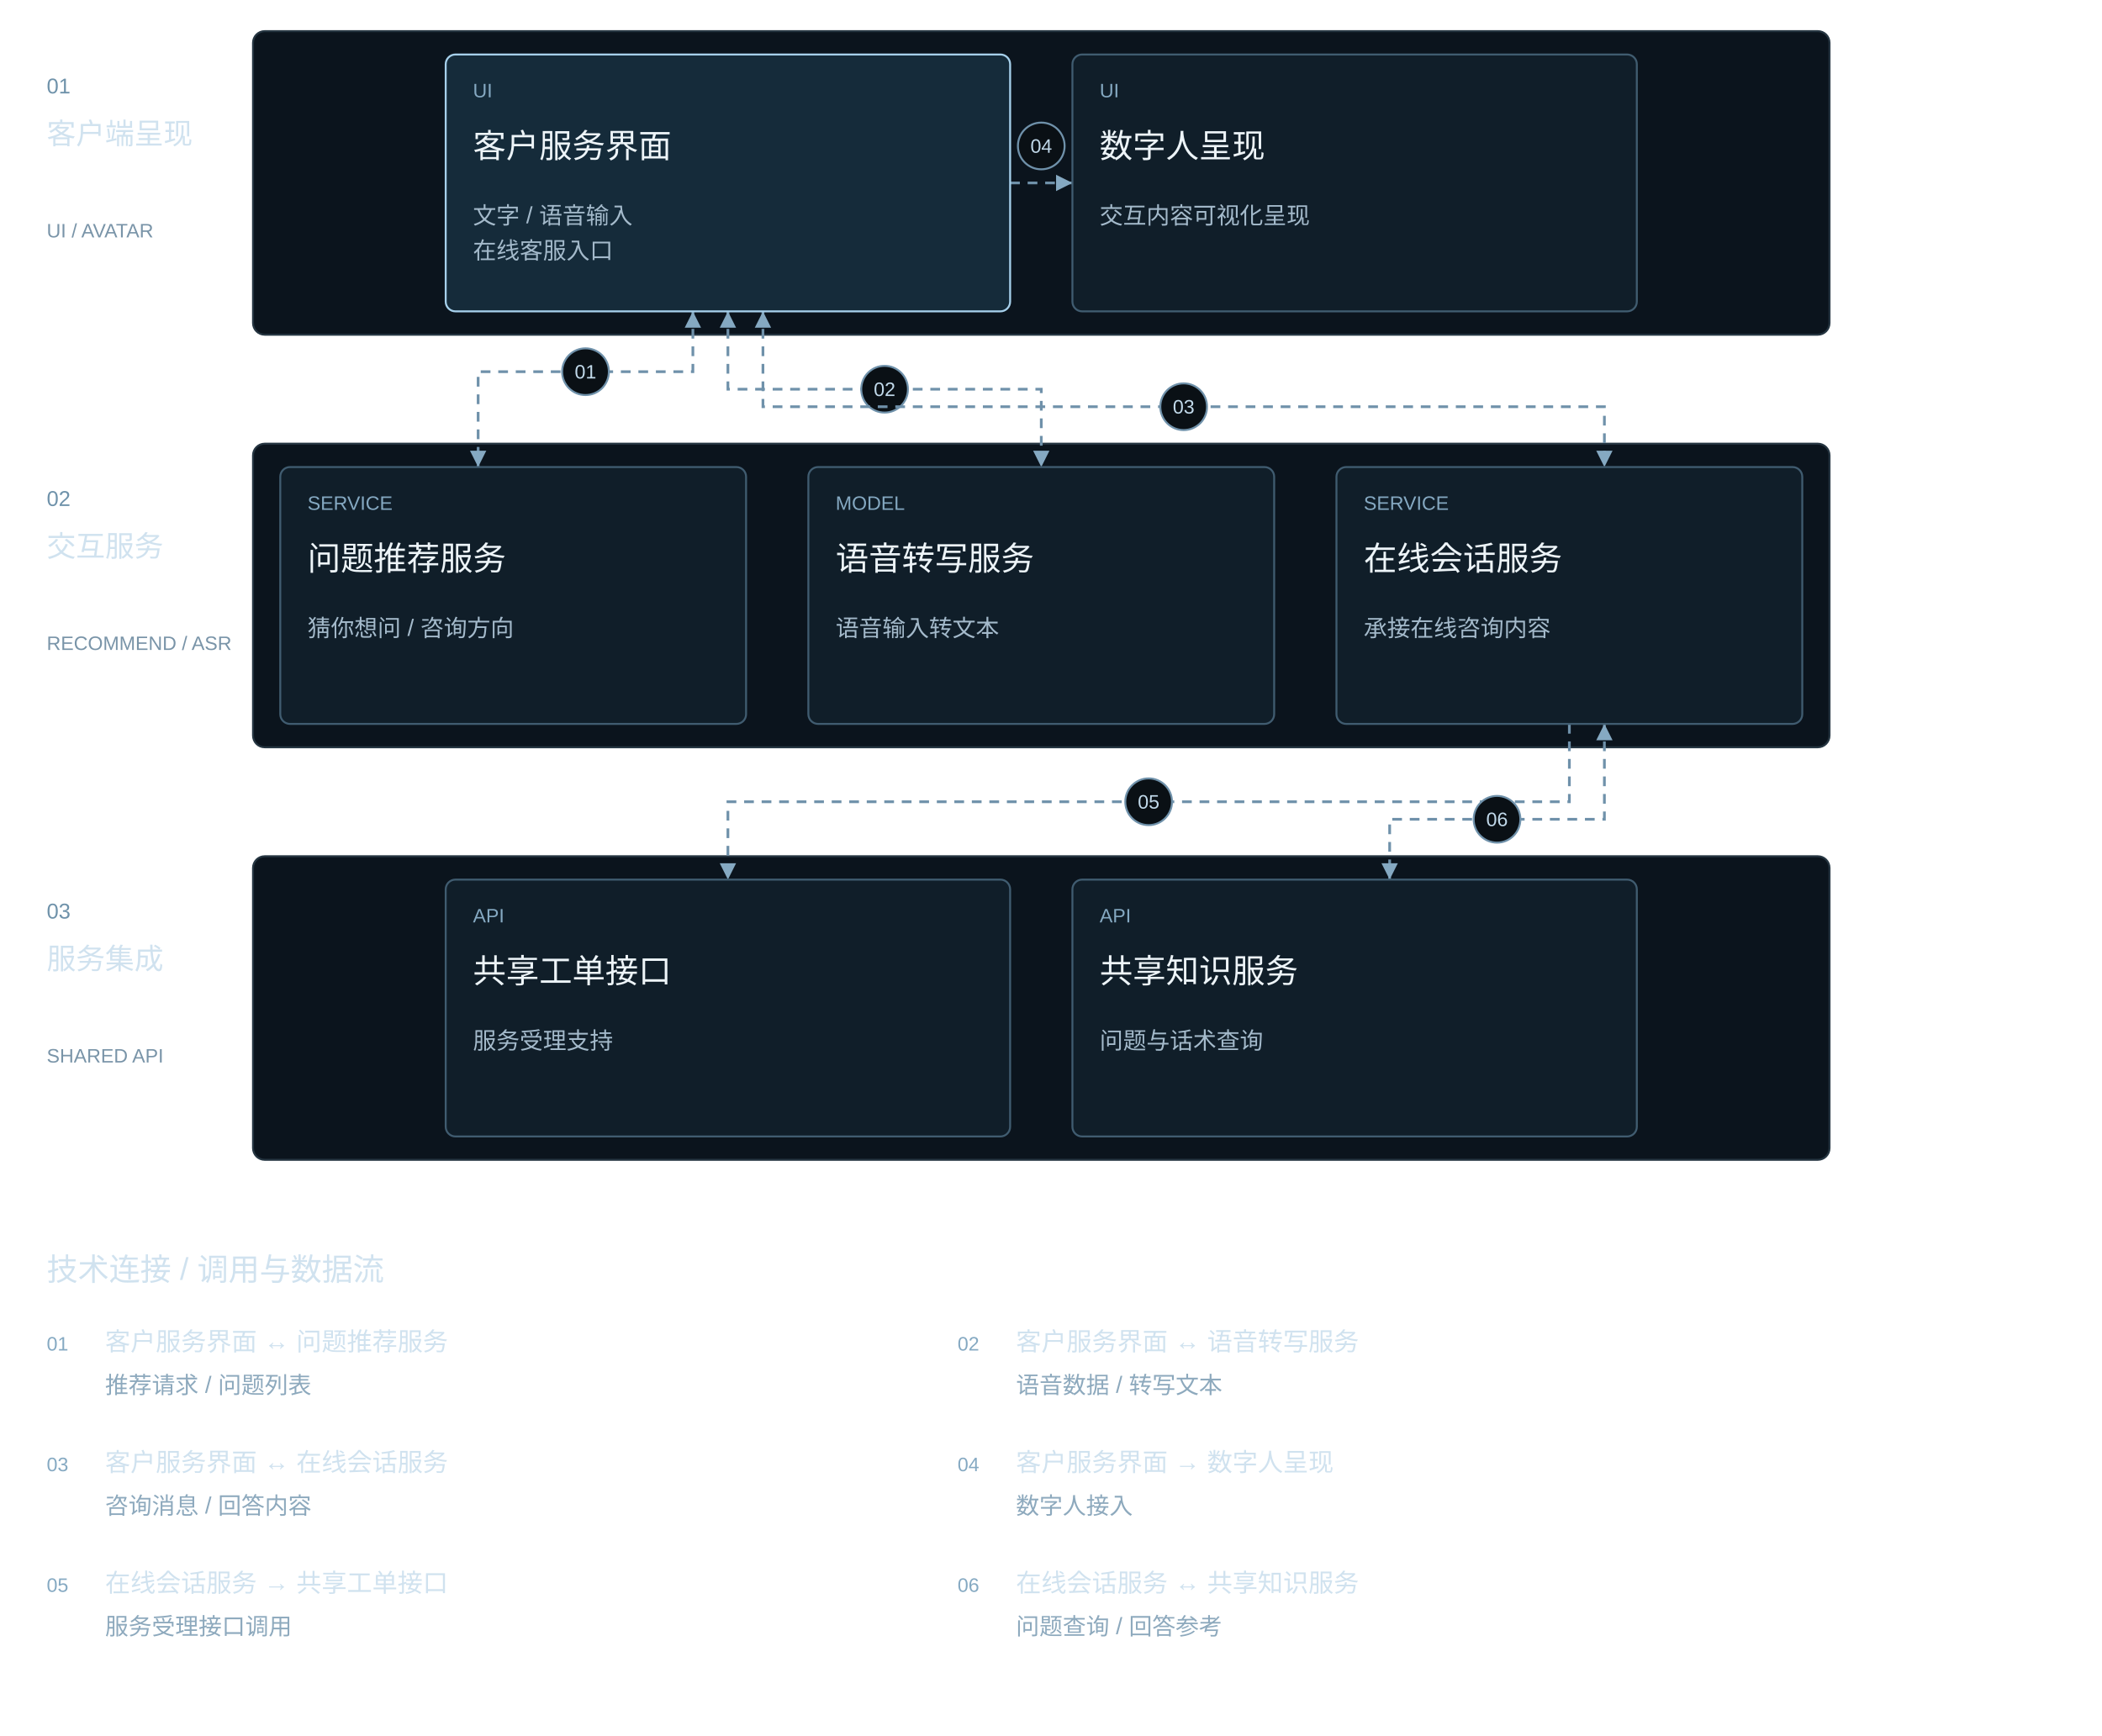
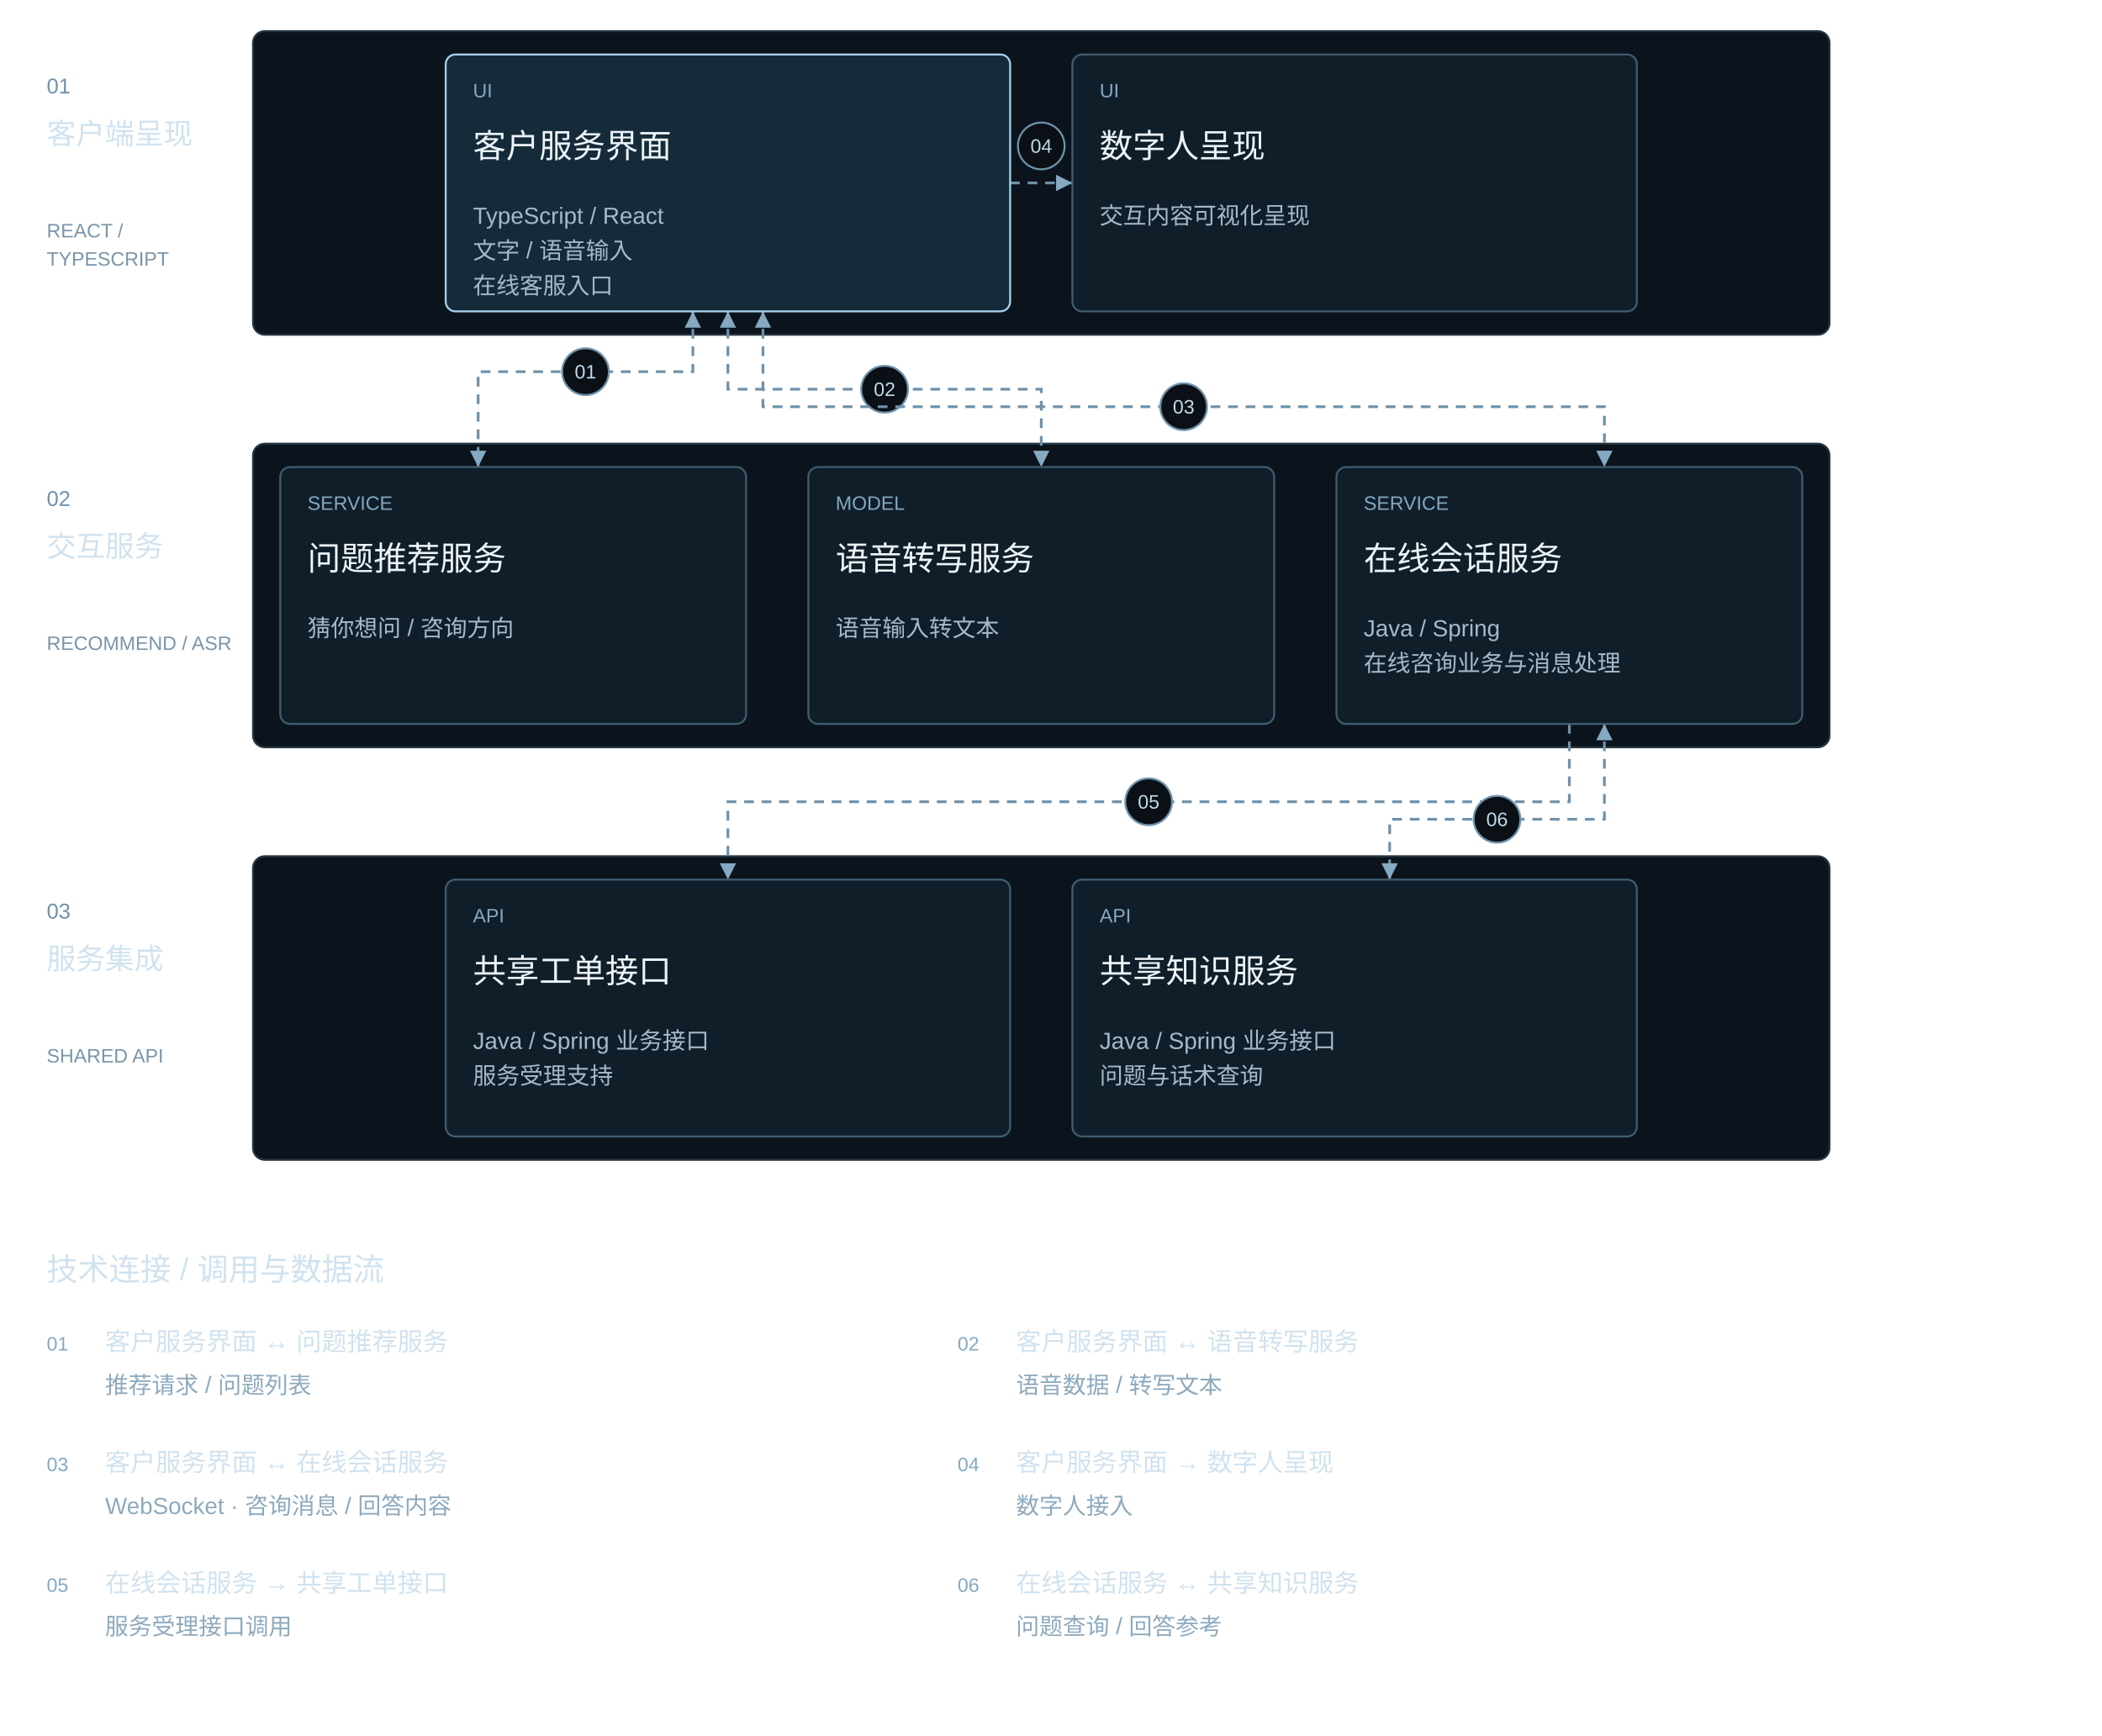
<svg xmlns="http://www.w3.org/2000/svg" viewBox="0 0 1080 892" role="img" aria-labelledby="title-customer-service-digital-human desc-customer-service-digital-human" style="font-family:Arial,'PingFang SC','Microsoft YaHei',sans-serif;background:#0a1015">
  <defs>
    <marker id="arrow-customer-service-digital-human" viewBox="0 0 10 10" refX="10" refY="5" markerWidth="6" markerHeight="6" orient="auto-start-reverse">
      <path d="M0 0 L10 5 L0 10" fill="#85a9c2" />
    </marker>
  </defs>
  <g data-layer="ui">
    <rect x="130" y="16" width="810" height="156" rx="6" fill="#0b141d" stroke="#253541" />
    <text x="24" y="48" fill="#6f92aa" font-size="11" text-anchor="start">
      <tspan x="24" dy="0">01</tspan>
    </text>
    <text x="24" y="74" fill="#d0e2ef" font-size="15" text-anchor="start">
      <tspan x="24" dy="0">客户端呈现</tspan>
    </text>
    <text x="24" y="122" fill="#7994a8" font-size="10" text-anchor="start">
-       <tspan x="24" dy="0">UI / AVATAR</tspan>
+       <tspan x="24" dy="0">REACT /</tspan>
+       <tspan x="24" dy="14.5">TYPESCRIPT</tspan>
    </text>
  </g>
  <g data-layer="service">
    <rect x="130" y="228" width="810" height="156" rx="6" fill="#0b141d" stroke="#253541" />
    <text x="24" y="260" fill="#6f92aa" font-size="11" text-anchor="start">
      <tspan x="24" dy="0">02</tspan>
    </text>
    <text x="24" y="286" fill="#d0e2ef" font-size="15" text-anchor="start">
      <tspan x="24" dy="0">交互服务</tspan>
    </text>
    <text x="24" y="334" fill="#7994a8" font-size="10" text-anchor="start">
      <tspan x="24" dy="0">RECOMMEND / ASR</tspan>
    </text>
  </g>
  <g data-layer="shared">
    <rect x="130" y="440" width="810" height="156" rx="6" fill="#0b141d" stroke="#253541" />
    <text x="24" y="472" fill="#6f92aa" font-size="11" text-anchor="start">
      <tspan x="24" dy="0">03</tspan>
    </text>
    <text x="24" y="498" fill="#d0e2ef" font-size="15" text-anchor="start">
      <tspan x="24" dy="0">服务集成</tspan>
    </text>
    <text x="24" y="546" fill="#7994a8" font-size="10" text-anchor="start">
      <tspan x="24" dy="0">SHARED API</tspan>
    </text>
  </g>
  <g data-edge="01">
    <path d="M356 160 V191 H245.667 V240" fill="none" stroke="#6f91aa" stroke-width="1.4" stroke-dasharray="5 4" marker-start="url(#arrow-customer-service-digital-human)" marker-end="url(#arrow-customer-service-digital-human)" />
    <circle cx="300.833" cy="191" r="12" fill="#0a1015" stroke="#6f91aa" />
    <text x="300.833" y="194.5" fill="#c1d9ea" font-size="10" text-anchor="middle">
      <tspan x="300.833" dy="0">01</tspan>
    </text>
  </g>
  <g data-edge="02">
    <path d="M374 160 V200 H535 V240" fill="none" stroke="#6f91aa" stroke-width="1.4" stroke-dasharray="5 4" marker-start="url(#arrow-customer-service-digital-human)" marker-end="url(#arrow-customer-service-digital-human)" />
    <circle cx="454.5" cy="200" r="12" fill="#0a1015" stroke="#6f91aa" />
    <text x="454.5" y="203.5" fill="#c1d9ea" font-size="10" text-anchor="middle">
      <tspan x="454.5" dy="0">02</tspan>
    </text>
  </g>
  <g data-edge="03">
    <path d="M392 160 V209 H824.333 V240" fill="none" stroke="#6f91aa" stroke-width="1.4" stroke-dasharray="5 4" marker-start="url(#arrow-customer-service-digital-human)" marker-end="url(#arrow-customer-service-digital-human)" />
    <circle cx="608.167" cy="209" r="12" fill="#0a1015" stroke="#6f91aa" />
    <text x="608.167" y="212.5" fill="#c1d9ea" font-size="10" text-anchor="middle">
      <tspan x="608.167" dy="0">03</tspan>
    </text>
  </g>
  <g data-edge="04">
    <path d="M519 94 H551" fill="none" stroke="#6f91aa" stroke-width="1.4" stroke-dasharray="5 4" marker-end="url(#arrow-customer-service-digital-human)" />
    <circle cx="535" cy="75" r="12" fill="#0a1015" stroke="#6f91aa" />
    <text x="535" y="78.5" fill="#c1d9ea" font-size="10" text-anchor="middle">
      <tspan x="535" dy="0">04</tspan>
    </text>
  </g>
  <g data-edge="05">
    <path d="M806.333 372 V412 H374 V452" fill="none" stroke="#6f91aa" stroke-width="1.4" stroke-dasharray="5 4" marker-end="url(#arrow-customer-service-digital-human)" />
    <circle cx="590.167" cy="412" r="12" fill="#0a1015" stroke="#6f91aa" />
    <text x="590.167" y="415.5" fill="#c1d9ea" font-size="10" text-anchor="middle">
      <tspan x="590.167" dy="0">05</tspan>
    </text>
  </g>
  <g data-edge="06">
    <path d="M824.333 372 V421 H714 V452" fill="none" stroke="#6f91aa" stroke-width="1.4" stroke-dasharray="5 4" marker-start="url(#arrow-customer-service-digital-human)" marker-end="url(#arrow-customer-service-digital-human)" />
    <circle cx="769.167" cy="421" r="12" fill="#0a1015" stroke="#6f91aa" />
    <text x="769.167" y="424.5" fill="#c1d9ea" font-size="10" text-anchor="middle">
      <tspan x="769.167" dy="0">06</tspan>
    </text>
  </g>
  <g data-node="client">
    <rect x="229" y="28" width="290" height="132" rx="5" fill="#152b3a" stroke="#a6d0eb" />
    <text x="243" y="50" fill="#85a9c2" font-size="10" text-anchor="start">
      <tspan x="243" dy="0">UI</tspan>
    </text>
    <text x="243" y="81" fill="#edf4f8" font-size="17" text-anchor="start">
      <tspan x="243" dy="0">客户服务界面</tspan>
    </text>
    <text x="243" y="115" fill="#a4bacb" font-size="12" text-anchor="start">
-       <tspan x="243" dy="0">文字 / 语音输入</tspan>
+       <tspan x="243" dy="0">TypeScript / React</tspan>
+       <tspan x="243" dy="18">文字 / 语音输入</tspan>
      <tspan x="243" dy="18">在线客服入口</tspan>
    </text>
  </g>
  <g data-node="avatar">
    <rect x="551" y="28" width="290" height="132" rx="5" fill="#101e29" stroke="#405c70" />
    <text x="565" y="50" fill="#85a9c2" font-size="10" text-anchor="start">
      <tspan x="565" dy="0">UI</tspan>
    </text>
    <text x="565" y="81" fill="#edf4f8" font-size="17" text-anchor="start">
      <tspan x="565" dy="0">数字人呈现</tspan>
    </text>
    <text x="565" y="115" fill="#a4bacb" font-size="12" text-anchor="start">
      <tspan x="565" dy="0">交互内容可视化呈现</tspan>
    </text>
  </g>
  <g data-node="recommend">
    <rect x="144" y="240" width="239.333" height="132" rx="5" fill="#101e29" stroke="#405c70" />
    <text x="158" y="262" fill="#85a9c2" font-size="10" text-anchor="start">
      <tspan x="158" dy="0">SERVICE</tspan>
    </text>
    <text x="158" y="293" fill="#edf4f8" font-size="17" text-anchor="start">
      <tspan x="158" dy="0">问题推荐服务</tspan>
    </text>
    <text x="158" y="327" fill="#a4bacb" font-size="12" text-anchor="start">
      <tspan x="158" dy="0">猜你想问 / 咨询方向</tspan>
    </text>
  </g>
  <g data-node="asr">
    <rect x="415.333" y="240" width="239.333" height="132" rx="5" fill="#101e29" stroke="#405c70" />
    <text x="429.333" y="262" fill="#85a9c2" font-size="10" text-anchor="start">
      <tspan x="429.333" dy="0">MODEL</tspan>
    </text>
    <text x="429.333" y="293" fill="#edf4f8" font-size="17" text-anchor="start">
      <tspan x="429.333" dy="0">语音转写服务</tspan>
    </text>
    <text x="429.333" y="327" fill="#a4bacb" font-size="12" text-anchor="start">
      <tspan x="429.333" dy="0">语音输入转文本</tspan>
    </text>
  </g>
  <g data-node="session">
    <rect x="686.667" y="240" width="239.333" height="132" rx="5" fill="#101e29" stroke="#405c70" />
    <text x="700.667" y="262" fill="#85a9c2" font-size="10" text-anchor="start">
      <tspan x="700.667" dy="0">SERVICE</tspan>
    </text>
    <text x="700.667" y="293" fill="#edf4f8" font-size="17" text-anchor="start">
      <tspan x="700.667" dy="0">在线会话服务</tspan>
    </text>
    <text x="700.667" y="327" fill="#a4bacb" font-size="12" text-anchor="start">
-       <tspan x="700.667" dy="0">承接在线咨询内容</tspan>
+       <tspan x="700.667" dy="0">Java / Spring</tspan>
+       <tspan x="700.667" dy="18">在线咨询业务与消息处理</tspan>
    </text>
  </g>
  <g data-node="ticket">
    <rect x="229" y="452" width="290" height="132" rx="5" fill="#101e29" stroke="#405c70" />
    <text x="243" y="474" fill="#85a9c2" font-size="10" text-anchor="start">
      <tspan x="243" dy="0">API</tspan>
    </text>
    <text x="243" y="505" fill="#edf4f8" font-size="17" text-anchor="start">
      <tspan x="243" dy="0">共享工单接口</tspan>
    </text>
    <text x="243" y="539" fill="#a4bacb" font-size="12" text-anchor="start">
-       <tspan x="243" dy="0">服务受理支持</tspan>
+       <tspan x="243" dy="0">Java / Spring 业务接口</tspan>
+       <tspan x="243" dy="18">服务受理支持</tspan>
    </text>
  </g>
  <g data-node="knowledge">
    <rect x="551" y="452" width="290" height="132" rx="5" fill="#101e29" stroke="#405c70" />
    <text x="565" y="474" fill="#85a9c2" font-size="10" text-anchor="start">
      <tspan x="565" dy="0">API</tspan>
    </text>
    <text x="565" y="505" fill="#edf4f8" font-size="17" text-anchor="start">
      <tspan x="565" dy="0">共享知识服务</tspan>
    </text>
    <text x="565" y="539" fill="#a4bacb" font-size="12" text-anchor="start">
-       <tspan x="565" dy="0">问题与话术查询</tspan>
+       <tspan x="565" dy="0">Java / Spring 业务接口</tspan>
+       <tspan x="565" dy="18">问题与话术查询</tspan>
    </text>
  </g>
  <text x="24" y="658" fill="#d0e2ef" font-size="16" text-anchor="start">
    <tspan x="24" dy="0">技术连接 / 调用与数据流</tspan>
  </text>
  <text x="24" y="694" fill="#85a9c2" font-size="10" text-anchor="start">
    <tspan x="24" dy="0">01</tspan>
  </text>
  <text x="54" y="694" fill="#d0e2ef" font-size="13" text-anchor="start">
    <tspan x="54" dy="0">客户服务界面 ↔ 问题推荐服务</tspan>
  </text>
  <text x="54" y="716" fill="#8da9bd" font-size="12" text-anchor="start">
    <tspan x="54" dy="0">推荐请求 / 问题列表</tspan>
  </text>
  <text x="492" y="694" fill="#85a9c2" font-size="10" text-anchor="start">
    <tspan x="492" dy="0">02</tspan>
  </text>
  <text x="522" y="694" fill="#d0e2ef" font-size="13" text-anchor="start">
    <tspan x="522" dy="0">客户服务界面 ↔ 语音转写服务</tspan>
  </text>
  <text x="522" y="716" fill="#8da9bd" font-size="12" text-anchor="start">
    <tspan x="522" dy="0">语音数据 / 转写文本</tspan>
  </text>
  <text x="24" y="756" fill="#85a9c2" font-size="10" text-anchor="start">
    <tspan x="24" dy="0">03</tspan>
  </text>
  <text x="54" y="756" fill="#d0e2ef" font-size="13" text-anchor="start">
    <tspan x="54" dy="0">客户服务界面 ↔ 在线会话服务</tspan>
  </text>
  <text x="54" y="778" fill="#8da9bd" font-size="12" text-anchor="start">
-     <tspan x="54" dy="0">咨询消息 / 回答内容</tspan>
+     <tspan x="54" dy="0">WebSocket · 咨询消息 / 回答内容</tspan>
  </text>
  <text x="492" y="756" fill="#85a9c2" font-size="10" text-anchor="start">
    <tspan x="492" dy="0">04</tspan>
  </text>
  <text x="522" y="756" fill="#d0e2ef" font-size="13" text-anchor="start">
    <tspan x="522" dy="0">客户服务界面 → 数字人呈现</tspan>
  </text>
  <text x="522" y="778" fill="#8da9bd" font-size="12" text-anchor="start">
    <tspan x="522" dy="0">数字人接入</tspan>
  </text>
  <text x="24" y="818" fill="#85a9c2" font-size="10" text-anchor="start">
    <tspan x="24" dy="0">05</tspan>
  </text>
  <text x="54" y="818" fill="#d0e2ef" font-size="13" text-anchor="start">
    <tspan x="54" dy="0">在线会话服务 → 共享工单接口</tspan>
  </text>
  <text x="54" y="840" fill="#8da9bd" font-size="12" text-anchor="start">
    <tspan x="54" dy="0">服务受理接口调用</tspan>
  </text>
  <text x="492" y="818" fill="#85a9c2" font-size="10" text-anchor="start">
    <tspan x="492" dy="0">06</tspan>
  </text>
  <text x="522" y="818" fill="#d0e2ef" font-size="13" text-anchor="start">
    <tspan x="522" dy="0">在线会话服务 ↔ 共享知识服务</tspan>
  </text>
  <text x="522" y="840" fill="#8da9bd" font-size="12" text-anchor="start">
    <tspan x="522" dy="0">问题查询 / 回答参考</tspan>
  </text>
</svg>
